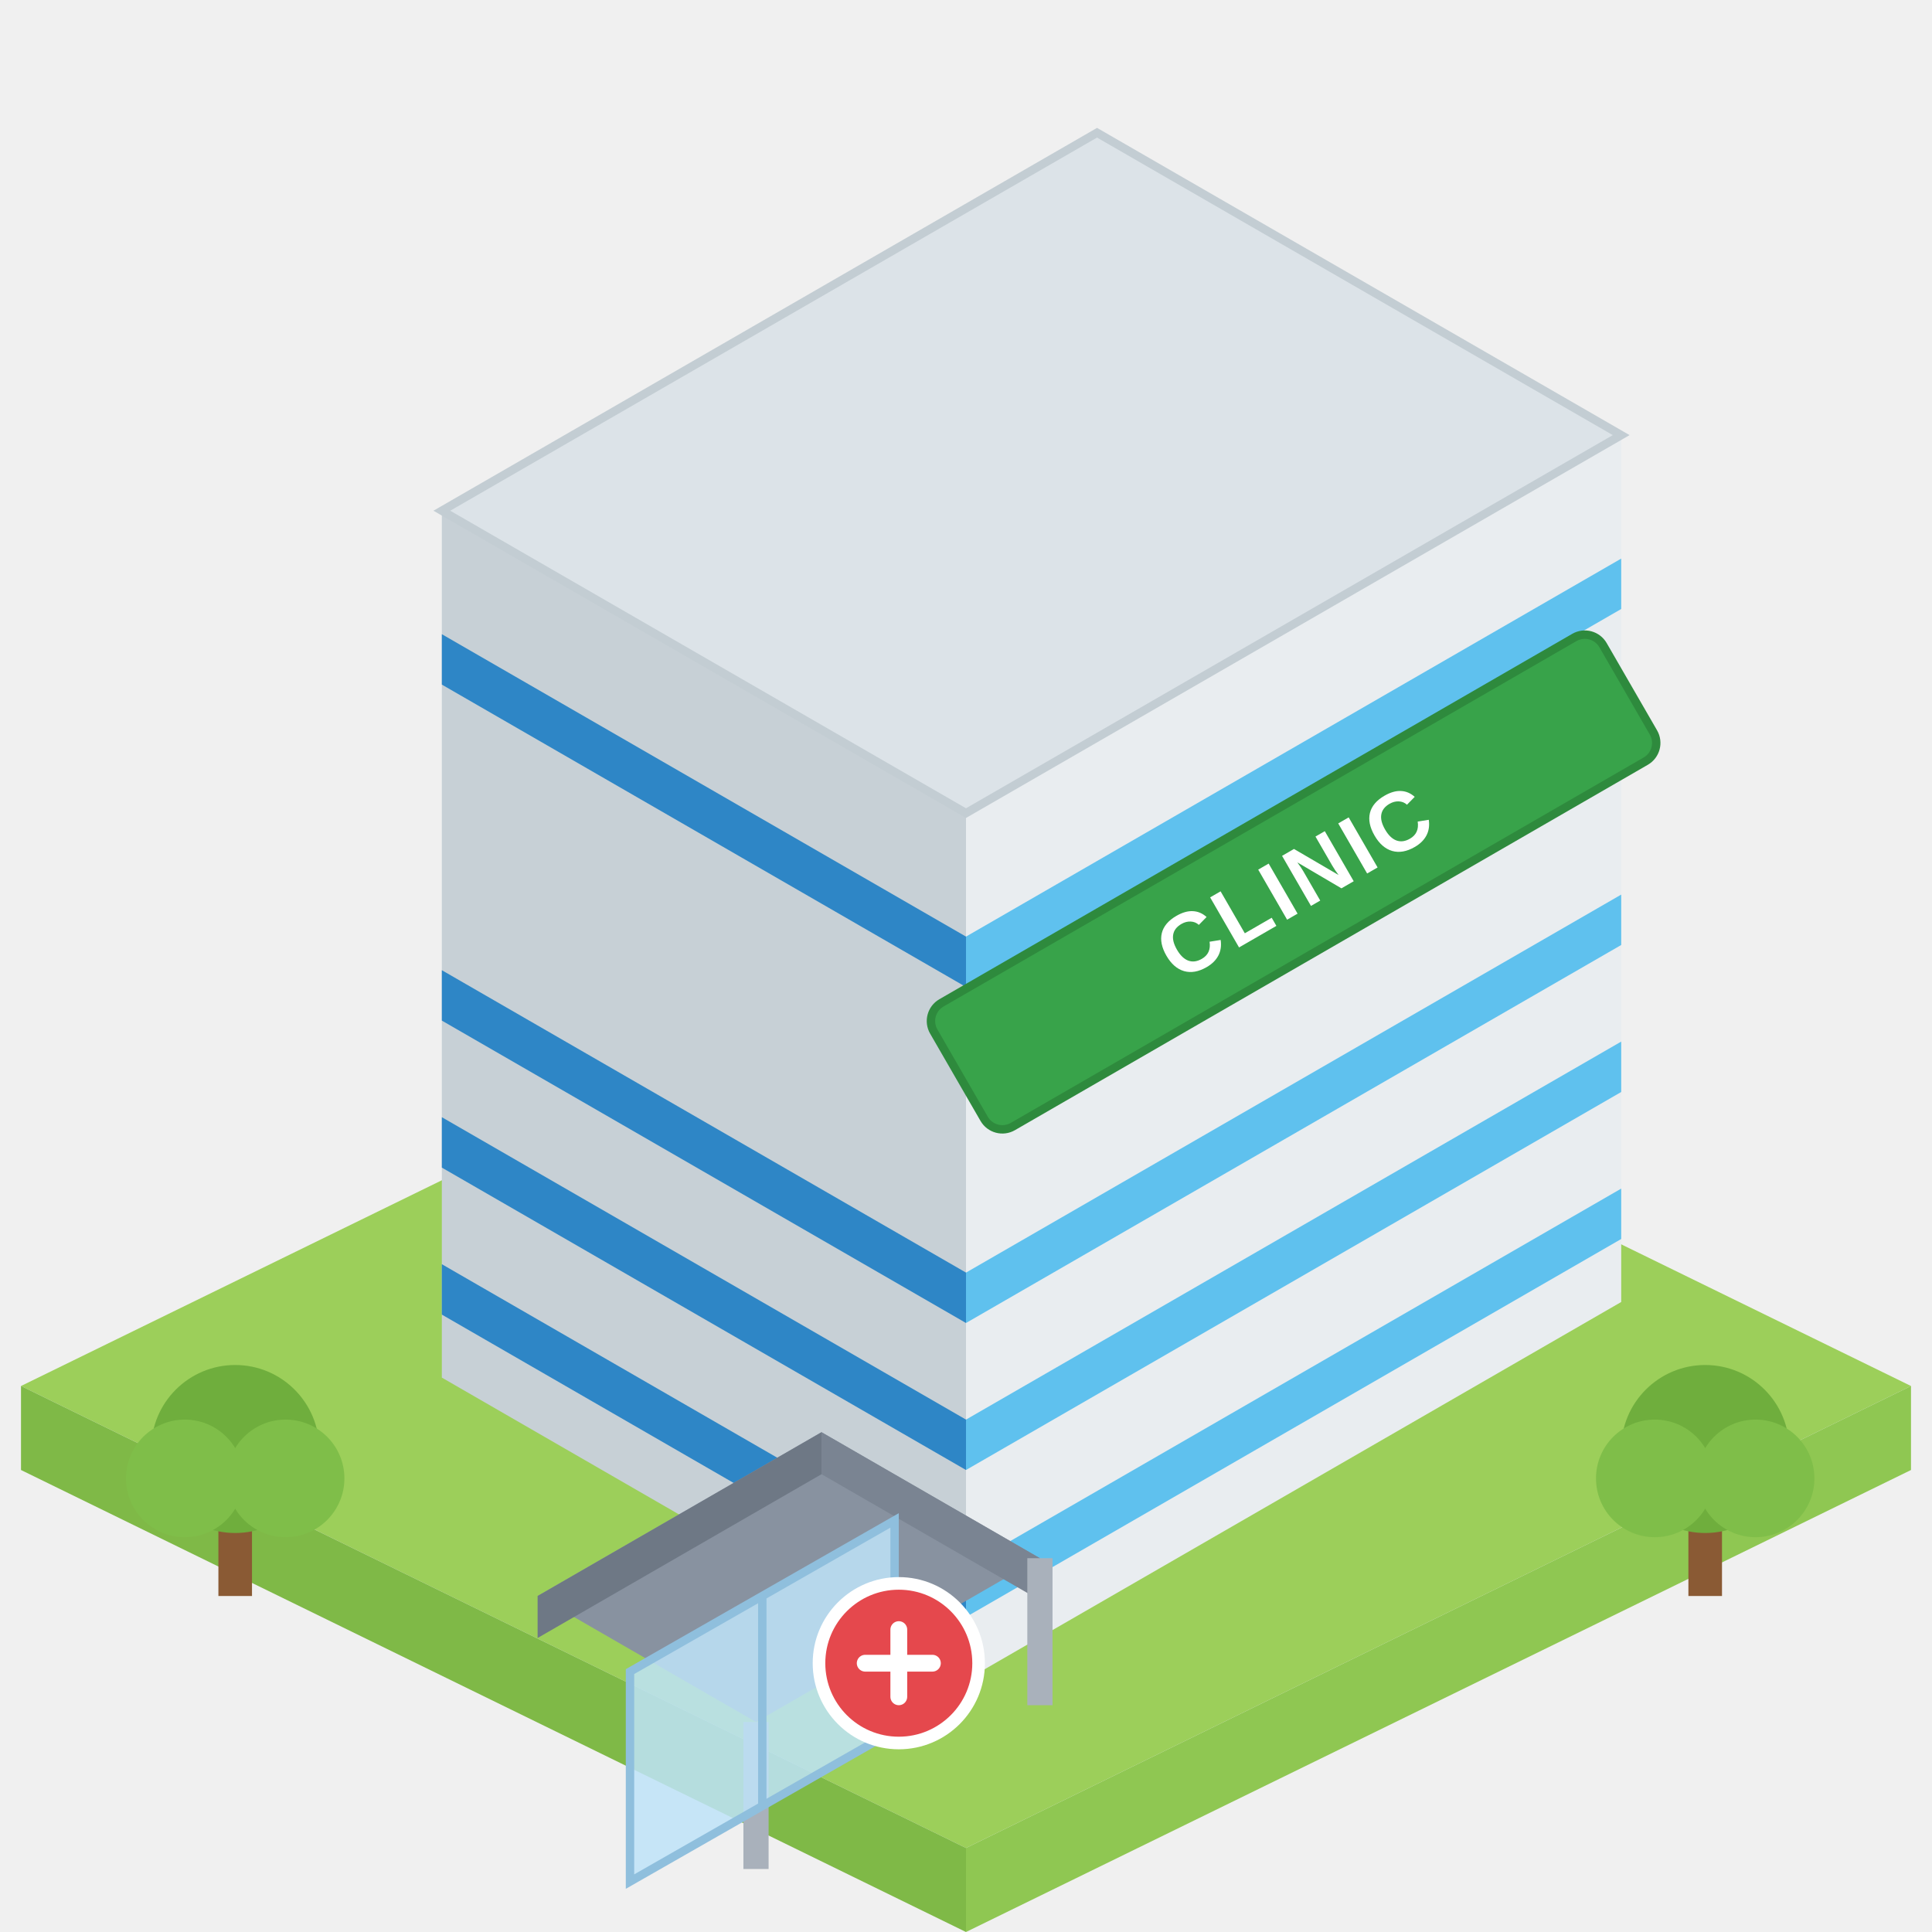
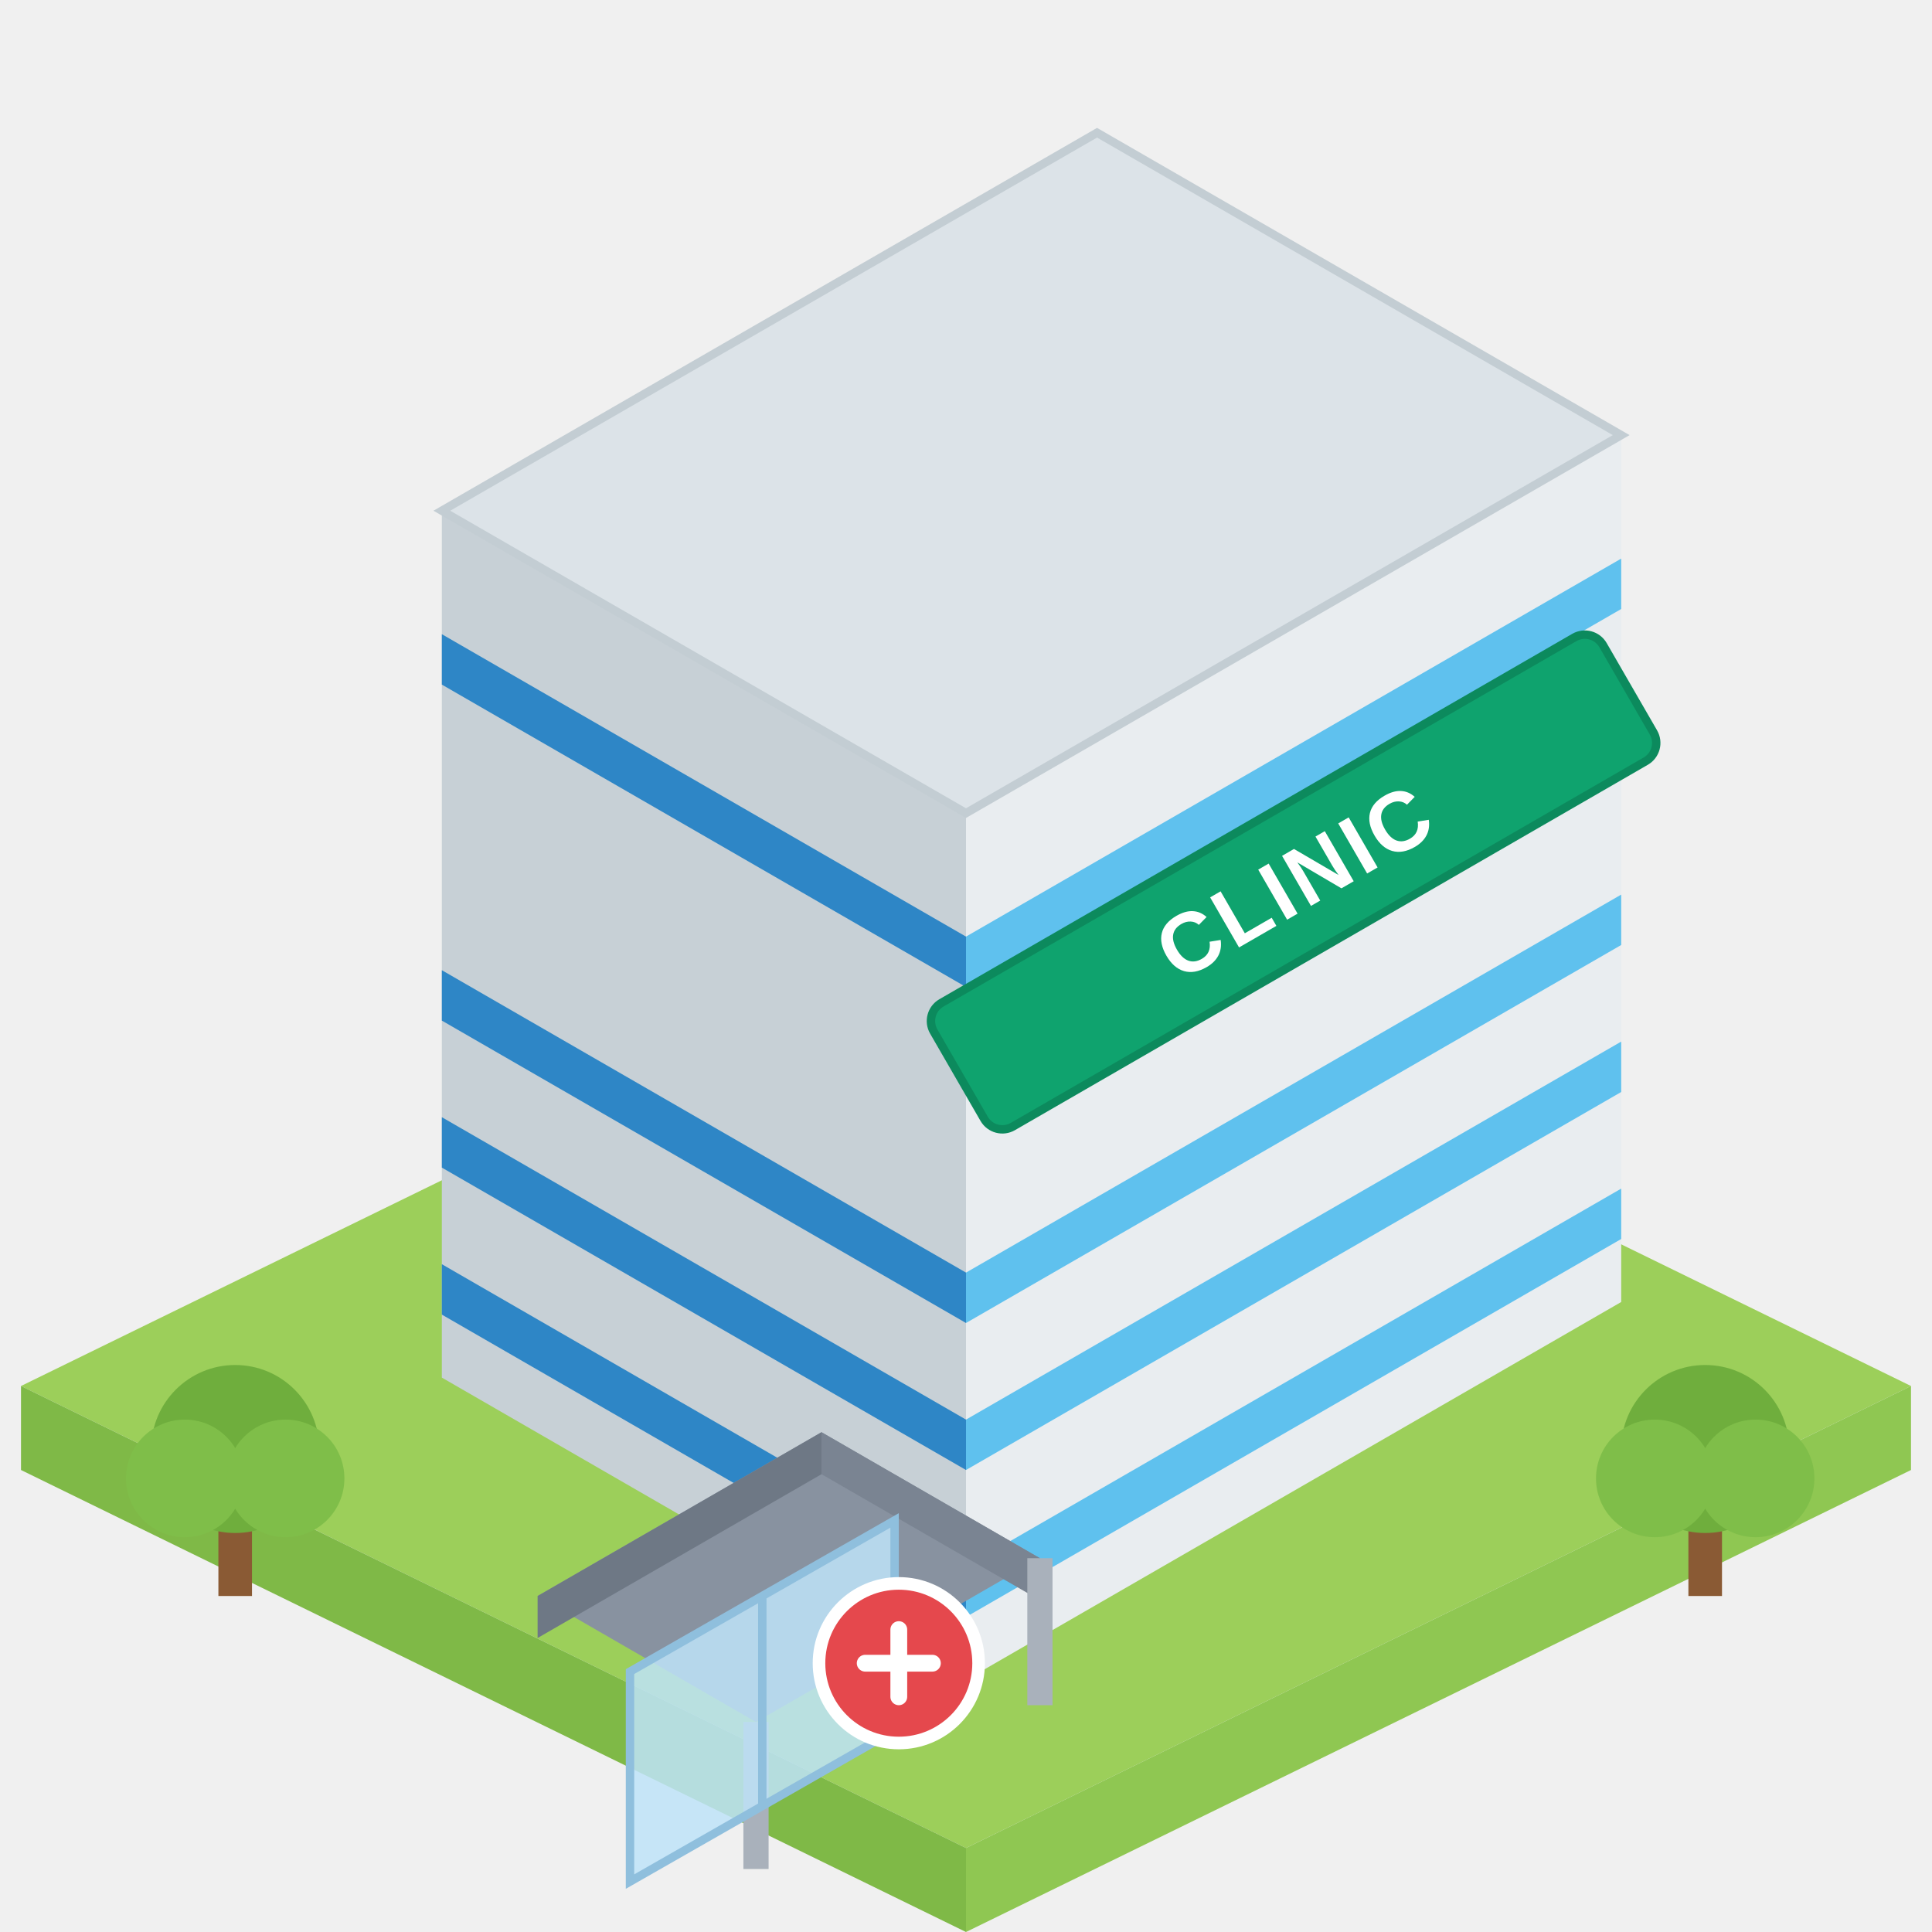
<svg xmlns="http://www.w3.org/2000/svg" viewBox="0 0 460 460" role="img" aria-label="Isometric illustration of a clinic building">
  <polygon points="230,220 455,330 230,440 5,330" fill="#9CCF5A" />
  <polygon points="5,330 230,440 230,460 5,350" fill="#7FB947" />
  <polygon points="455,330 230,440 230,460 455,350" fill="#8FC752" />
  <polygon points="230,400 105.2,328 105.2,121.6 230,193.6" fill="#C7D0D6" />
  <polygon points="230,400 386,310 386,103.6 230,193.6" fill="#E9EDF0" />
  <polygon points="230,193.6 386,103.6 261.2,31.6 105.2,121.6" fill="#DCE3E8" stroke="#C3CDD3" stroke-width="2" />
  <g fill="#2E86C6">
    <polygon points="105.2,313 230,385 230,373 105.2,301" />
    <polygon points="105.2,278 230,350 230,338 105.2,266" />
    <polygon points="105.2,243 230,315 230,303 105.2,231" />
    <polygon points="105.2,163 230,235 230,223 105.2,151" />
  </g>
  <g fill="#5FC1EE">
    <polygon points="230,385 386,295 386,283 230,373" />
    <polygon points="230,350 386,260 386,248 230,338" />
    <polygon points="230,315 386,225 386,213 230,303" />
    <polygon points="230,235 386,145 386,133 230,223" />
  </g>
  <g transform="translate(308,210) rotate(-30)">
-     <rect x="-92" y="-17" width="184" height="34" rx="5" fill="#38A34A" stroke="#2E8A3D" stroke-width="2" />
+     <rect x="-92" y="-17" width="184" height="34" rx="5" fill="#0FA36E" stroke="#0C8A5D" stroke-width="2" />
    <text x="0" y="7" font-family="Arial, Helvetica, sans-serif" font-size="20" font-weight="700" fill="#FFFFFF" text-anchor="middle" letter-spacing="1">CLINIC</text>
  </g>
  <polygon points="180,410 247.6,371 195.6,341 128,380" fill="#8892A0" />
  <polygon points="128,380 195.6,341 195.6,351 128,390" fill="#6E7885" />
  <polygon points="195.6,341 247.6,371 247.6,381 195.6,351" fill="#7A8492" />
  <rect x="177" y="410" width="6" height="35" fill="#A9B1BB" />
  <rect x="244.6" y="371" width="6" height="35" fill="#A9B1BB" />
  <polygon points="150,398 213,362 213,412 150,448" fill="#BEE3F8" fill-opacity="0.85" stroke="#8FBFDD" stroke-width="2" />
  <line x1="181.5" y1="380" x2="181.5" y2="430" stroke="#8FBFDD" stroke-width="2" />
  <circle cx="214" cy="396" r="19" fill="#E5484D" stroke="#FFFFFF" stroke-width="3" />
  <path d="M214 388v16M206 396h16" stroke="#FFFFFF" stroke-width="4" stroke-linecap="round" />
  <g>
    <rect x="52" y="358" width="8" height="22" fill="#8A5A34" />
    <circle cx="56" cy="345" r="20" fill="#6FAE3D" />
    <circle cx="44" cy="352" r="14" fill="#7FBE49" />
    <circle cx="68" cy="352" r="14" fill="#7FBE49" />
  </g>
  <g>
    <rect x="402" y="358" width="8" height="22" fill="#8A5A34" />
    <circle cx="406" cy="345" r="20" fill="#6FAE3D" />
    <circle cx="394" cy="352" r="14" fill="#7FBE49" />
    <circle cx="418" cy="352" r="14" fill="#7FBE49" />
  </g>
</svg>
